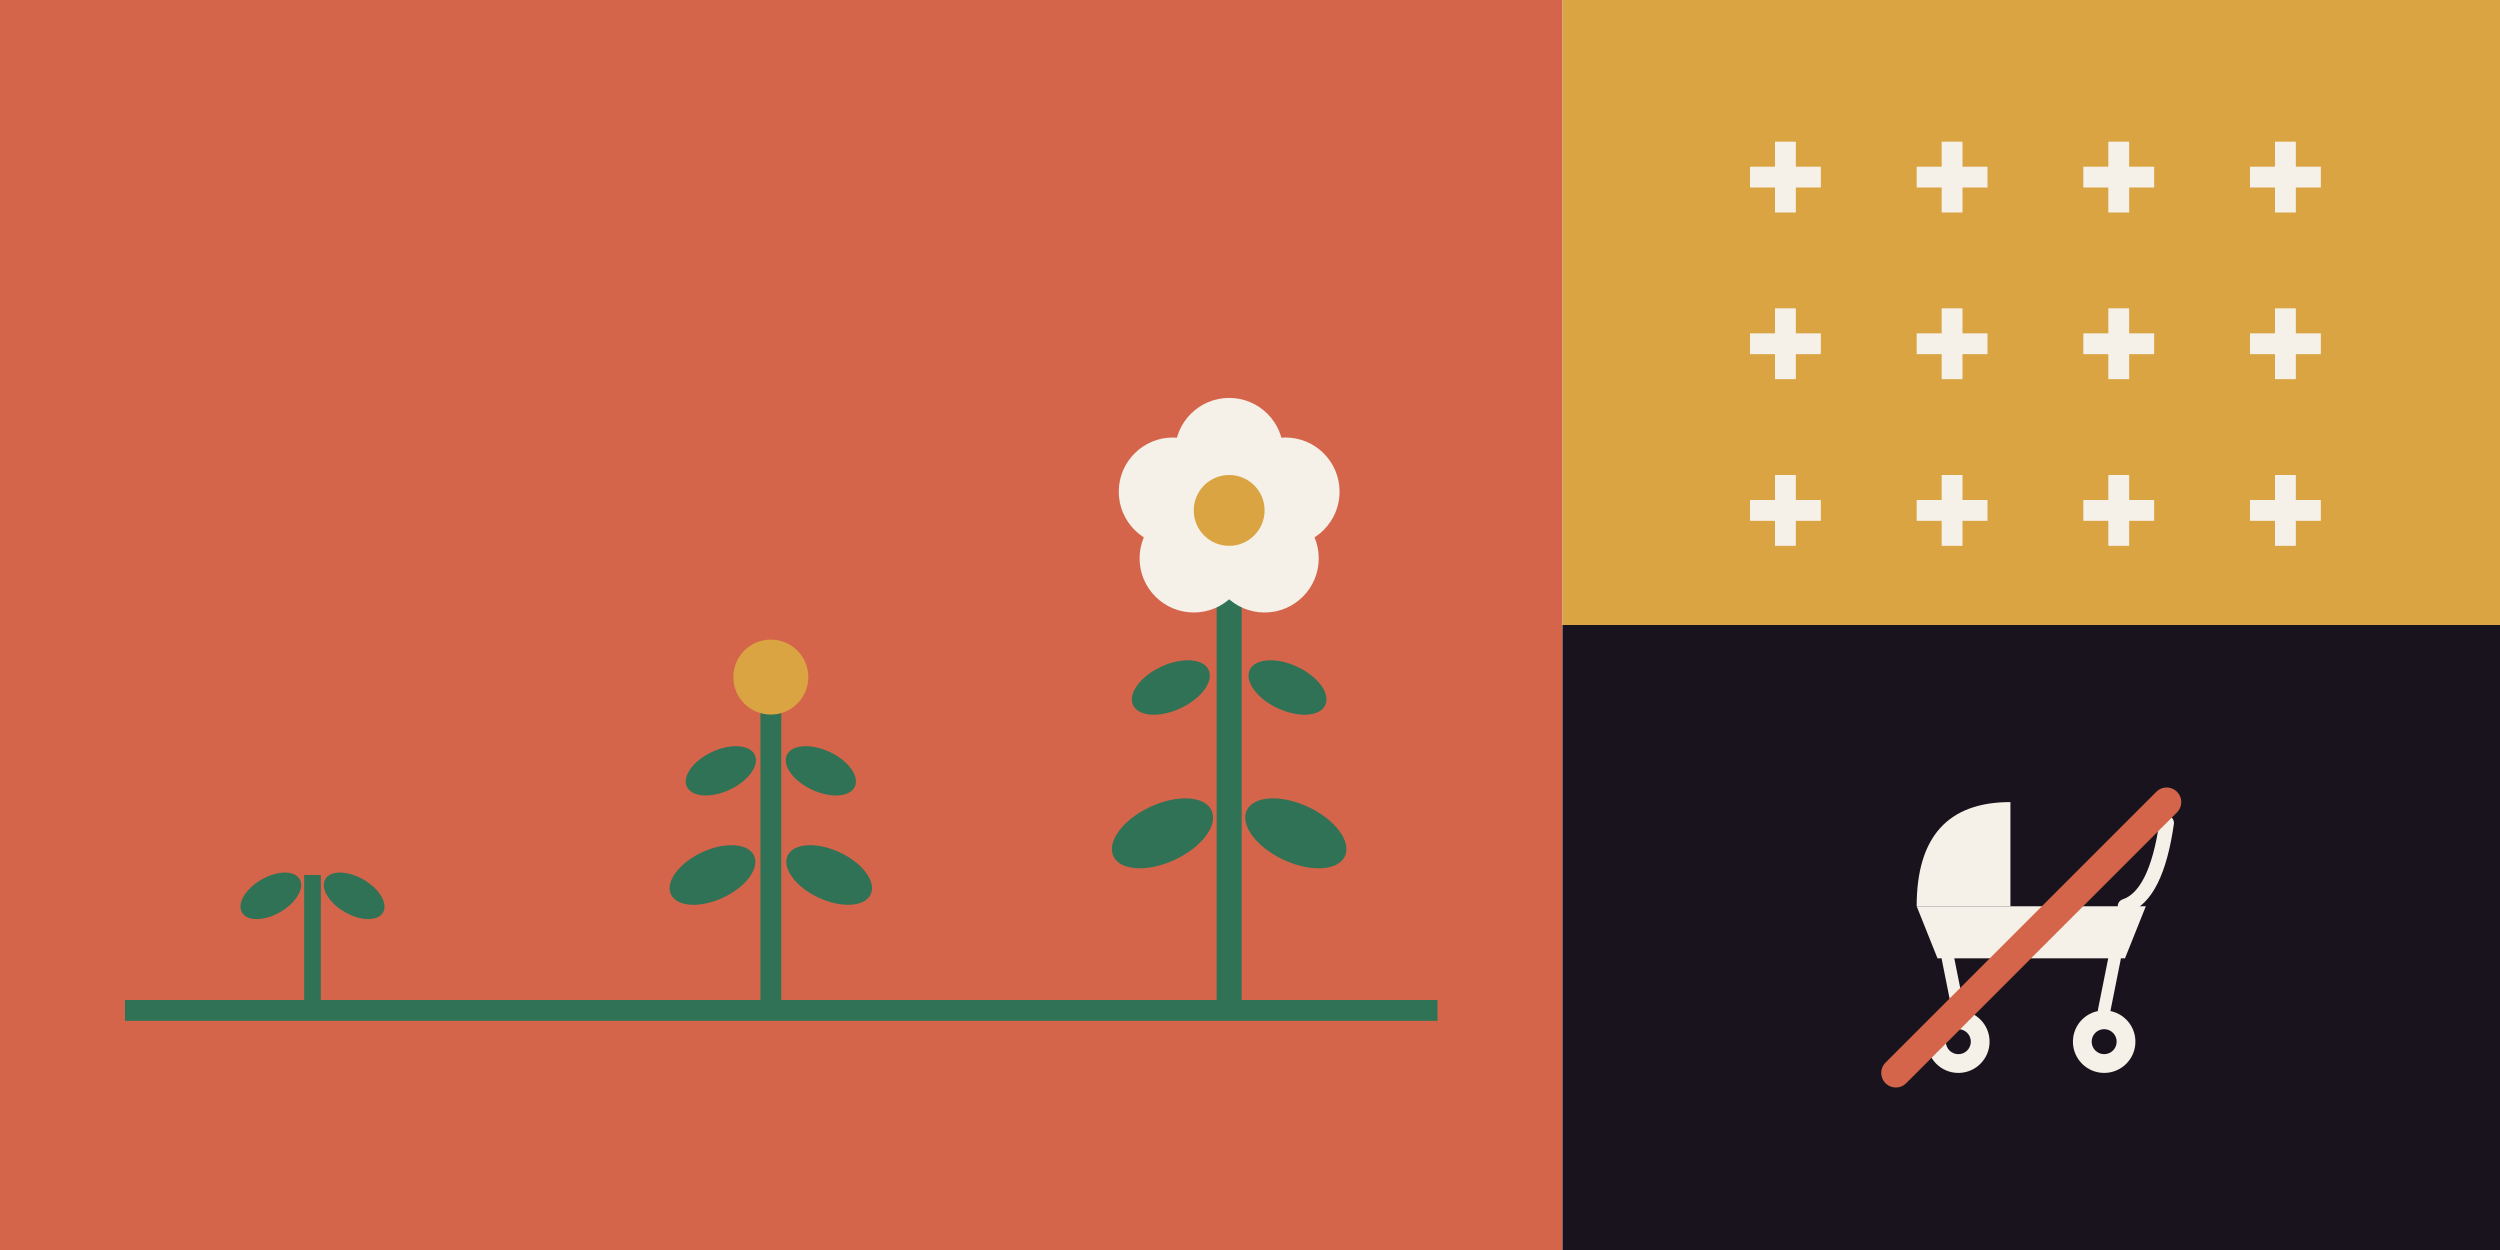
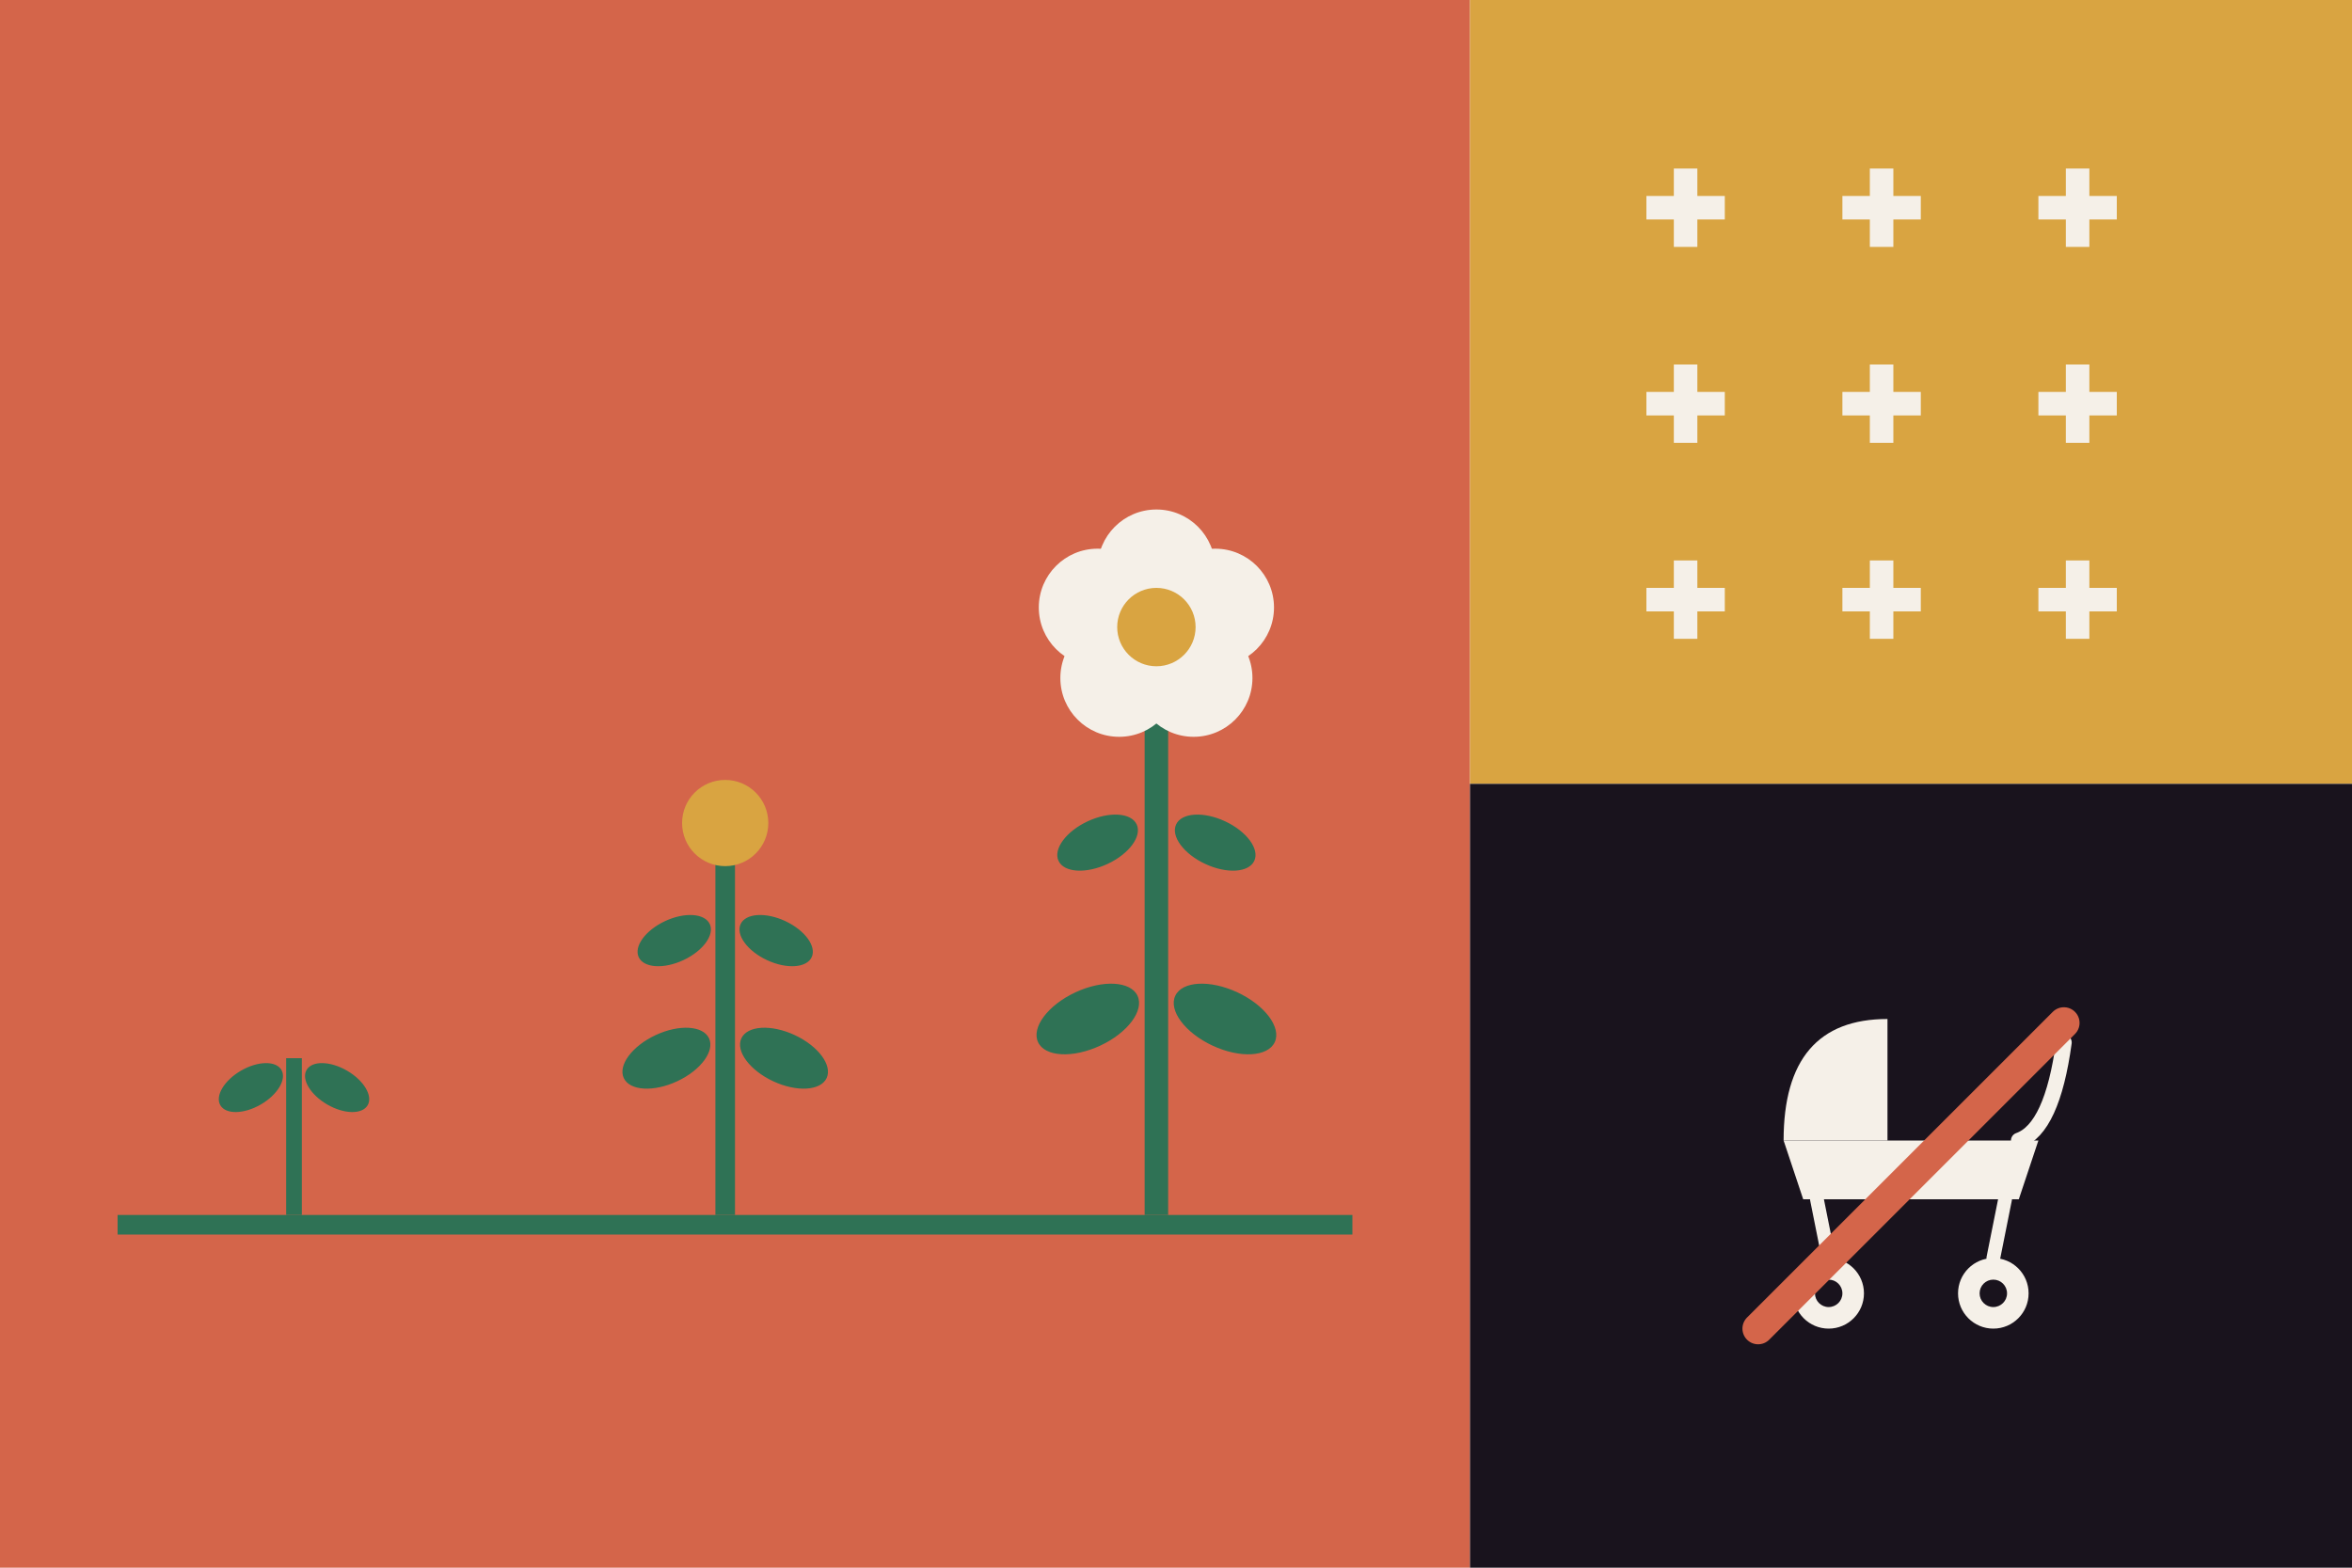
- <svg xmlns="http://www.w3.org/2000/svg" width="1200" height="600" viewBox="0 0 1200 600" fill="none">
-   <rect x="0" y="0" width="750" height="600" fill="#D4654A" />
-   <rect x="60" y="480" width="630" height="10" fill="#2F7255" />
-   <g transform="translate(150, 480)">
-     <rect x="-4" y="-60" width="8" height="60" fill="#2F7255" />
-     <ellipse cx="-20" cy="-50" rx="16" ry="9" fill="#2F7255" transform="rotate(-30 -20 -50)" />
-     <ellipse cx="20" cy="-50" rx="16" ry="9" fill="#2F7255" transform="rotate(30 20 -50)" />
+ <svg xmlns="http://www.w3.org/2000/svg" width="1200" height="800" viewBox="0 0 1200 800" fill="none">
+   <rect x="0" y="0" width="750" height="800" fill="#D4654A" />
+   <rect x="60" y="620" width="630" height="10" fill="#2F7255" />
+   <g transform="translate(150, 620)">
+     <rect x="-4" y="-80" width="8" height="80" fill="#2F7255" />
+     <ellipse cx="-22" cy="-65" rx="18" ry="10" fill="#2F7255" transform="rotate(-30 -22 -65)" />
+     <ellipse cx="22" cy="-65" rx="18" ry="10" fill="#2F7255" transform="rotate(30 22 -65)" />
  </g>
-   <g transform="translate(370, 480)">
-     <rect x="-5" y="-140" width="10" height="140" fill="#2F7255" />
-     <ellipse cx="-28" cy="-60" rx="22" ry="12" fill="#2F7255" transform="rotate(-25 -28 -60)" />
-     <ellipse cx="28" cy="-60" rx="22" ry="12" fill="#2F7255" transform="rotate(25 28 -60)" />
-     <ellipse cx="-24" cy="-110" rx="18" ry="10" fill="#2F7255" transform="rotate(-25 -24 -110)" />
-     <ellipse cx="24" cy="-110" rx="18" ry="10" fill="#2F7255" transform="rotate(25 24 -110)" />
-     <circle cx="0" cy="-155" r="18" fill="#D9A441" />
+   <g transform="translate(370, 620)">
+     <rect x="-5" y="-180" width="10" height="180" fill="#2F7255" />
+     <ellipse cx="-30" cy="-80" rx="24" ry="13" fill="#2F7255" transform="rotate(-25 -30 -80)" />
+     <ellipse cx="30" cy="-80" rx="24" ry="13" fill="#2F7255" transform="rotate(25 30 -80)" />
+     <ellipse cx="-26" cy="-140" rx="20" ry="11" fill="#2F7255" transform="rotate(-25 -26 -140)" />
+     <ellipse cx="26" cy="-140" rx="20" ry="11" fill="#2F7255" transform="rotate(25 26 -140)" />
+     <circle cx="0" cy="-200" r="22" fill="#D9A441" />
  </g>
-   <g transform="translate(590, 480)">
+   <g transform="translate(590, 620)">
    <g>
      <animateTransform attributeName="transform" type="rotate" values="-2,0,0;2,0,0;-2,0,0" dur="4s" repeatCount="indefinite" calcMode="spline" keySplines="0.4 0 0.6 1; 0.4 0 0.6 1" />
-       <rect x="-6" y="-200" width="12" height="200" fill="#2F7255" />
-       <ellipse cx="-32" cy="-80" rx="26" ry="14" fill="#2F7255" transform="rotate(-25 -32 -80)" />
-       <ellipse cx="32" cy="-80" rx="26" ry="14" fill="#2F7255" transform="rotate(25 32 -80)" />
-       <ellipse cx="-28" cy="-150" rx="20" ry="11" fill="#2F7255" transform="rotate(-25 -28 -150)" />
-       <ellipse cx="28" cy="-150" rx="20" ry="11" fill="#2F7255" transform="rotate(25 28 -150)" />
-       <g transform="translate(0, -235)">
-         <circle cx="0" cy="-28" r="26" fill="#F5F0E8" />
-         <circle cx="27" cy="-9" r="26" fill="#F5F0E8" />
-         <circle cx="17" cy="23" r="26" fill="#F5F0E8" />
-         <circle cx="-17" cy="23" r="26" fill="#F5F0E8" />
-         <circle cx="-27" cy="-9" r="26" fill="#F5F0E8" />
-         <circle cx="0" cy="0" r="17" fill="#D9A441" />
+       <rect x="-6" y="-260" width="12" height="260" fill="#2F7255" />
+       <ellipse cx="-35" cy="-100" rx="28" ry="15" fill="#2F7255" transform="rotate(-25 -35 -100)" />
+       <ellipse cx="35" cy="-100" rx="28" ry="15" fill="#2F7255" transform="rotate(25 35 -100)" />
+       <ellipse cx="-30" cy="-190" rx="22" ry="12" fill="#2F7255" transform="rotate(-25 -30 -190)" />
+       <ellipse cx="30" cy="-190" rx="22" ry="12" fill="#2F7255" transform="rotate(25 30 -190)" />
+       <g transform="translate(0, -300)">
+         <circle cx="0" cy="-30" r="30" fill="#F5F0E8" />
+         <circle cx="30" cy="-10" r="30" fill="#F5F0E8" />
+         <circle cx="19" cy="26" r="30" fill="#F5F0E8" />
+         <circle cx="-19" cy="26" r="30" fill="#F5F0E8" />
+         <circle cx="-30" cy="-10" r="30" fill="#F5F0E8" />
+         <circle cx="0" cy="0" r="20" fill="#D9A441" />
      </g>
    </g>
  </g>
-   <rect x="750" y="0" width="450" height="300" fill="#D9A441" />
+   <rect x="750" y="0" width="450" height="400" fill="#D9A441" />
  <g fill="#F5F0E8">
-     <path d="M840 80 h12 v-12 h10 v12 h12 v10 h-12 v12 h-10 v-12 h-12 z" />
-     <path d="M920 80 h12 v-12 h10 v12 h12 v10 h-12 v12 h-10 v-12 h-12 z" />
-     <path d="M1000 80 h12 v-12 h10 v12 h12 v10 h-12 v12 h-10 v-12 h-12 z" />
-     <path d="M1080 80 h12 v-12 h10 v12 h12 v10 h-12 v12 h-10 v-12 h-12 z" />
-     <path d="M840 160 h12 v-12 h10 v12 h12 v10 h-12 v12 h-10 v-12 h-12 z" />
-     <path d="M920 160 h12 v-12 h10 v12 h12 v10 h-12 v12 h-10 v-12 h-12 z" />
-     <path d="M1000 160 h12 v-12 h10 v12 h12 v10 h-12 v12 h-10 v-12 h-12 z" />
-     <path d="M1080 160 h12 v-12 h10 v12 h12 v10 h-12 v12 h-10 v-12 h-12 z" />
-     <path d="M840 240 h12 v-12 h10 v12 h12 v10 h-12 v12 h-10 v-12 h-12 z" />
-     <path d="M920 240 h12 v-12 h10 v12 h12 v10 h-12 v12 h-10 v-12 h-12 z" />
-     <path d="M1000 240 h12 v-12 h10 v12 h12 v10 h-12 v12 h-10 v-12 h-12 z" />
-     <path d="M1080 240 h12 v-12 h10 v12 h12 v10 h-12 v12 h-10 v-12 h-12 z" />
+     <path d="M840 100 h14 v-14 h12 v14 h14 v12 h-14 v14 h-12 v-14 h-14 z" />
+     <path d="M940 100 h14 v-14 h12 v14 h14 v12 h-14 v14 h-12 v-14 h-14 z" />
+     <path d="M1040 100 h14 v-14 h12 v14 h14 v12 h-14 v14 h-12 v-14 h-14 z" />
+     <path d="M840 200 h14 v-14 h12 v14 h14 v12 h-14 v14 h-12 v-14 h-14 z" />
+     <path d="M940 200 h14 v-14 h12 v14 h14 v12 h-14 v14 h-12 v-14 h-14 z" />
+     <path d="M1040 200 h14 v-14 h12 v14 h14 v12 h-14 v14 h-12 v-14 h-14 z" />
+     <path d="M840 300 h14 v-14 h12 v14 h14 v12 h-14 v14 h-12 v-14 h-14 z" />
+     <path d="M940 300 h14 v-14 h12 v14 h14 v12 h-14 v14 h-12 v-14 h-14 z" />
+     <path d="M1040 300 h14 v-14 h12 v14 h14 v12 h-14 v14 h-12 v-14 h-14 z" />
  </g>
-   <rect x="750" y="300" width="450" height="300" fill="#19131D" />
-   <g transform="translate(975, 450)">
-     <path d="M-45 10 L-55 -15 L55 -15 L45 10 Z" fill="#F5F0E8" />
-     <path d="M-55 -15 Q-55 -65 -10 -65 L-10 -15 Z" fill="#F5F0E8" />
-     <line x1="-40" y1="10" x2="-35" y2="35" stroke="#F5F0E8" stroke-width="6" stroke-linecap="round" />
-     <line x1="40" y1="10" x2="35" y2="35" stroke="#F5F0E8" stroke-width="6" stroke-linecap="round" />
-     <circle cx="-35" cy="50" r="15" fill="#F5F0E8" />
-     <circle cx="35" cy="50" r="15" fill="#F5F0E8" />
-     <circle cx="-35" cy="50" r="6" fill="#19131D" />
-     <circle cx="35" cy="50" r="6" fill="#19131D" />
-     <path d="M45 -15 Q60 -20 65 -55" stroke="#F5F0E8" stroke-width="7" fill="none" stroke-linecap="round" />
-     <line x1="-65" y1="65" x2="65" y2="-65" stroke="#D4654A" stroke-width="14" stroke-linecap="round" />
+   <rect x="750" y="400" width="450" height="400" fill="#19131D" />
+   <g transform="translate(975, 600)">
+     <path d="M-55 12 L-65 -18 L65 -18 L55 12 Z" fill="#F5F0E8" />
+     <path d="M-65 -18 Q-65 -80 -12 -80 L-12 -18 Z" fill="#F5F0E8" />
+     <line x1="-48" y1="12" x2="-42" y2="42" stroke="#F5F0E8" stroke-width="7" stroke-linecap="round" />
+     <line x1="48" y1="12" x2="42" y2="42" stroke="#F5F0E8" stroke-width="7" stroke-linecap="round" />
+     <circle cx="-42" cy="60" r="18" fill="#F5F0E8" />
+     <circle cx="42" cy="60" r="18" fill="#F5F0E8" />
+     <circle cx="-42" cy="60" r="7" fill="#19131D" />
+     <circle cx="42" cy="60" r="7" fill="#19131D" />
+     <path d="M55 -18 Q72 -24 78 -68" stroke="#F5F0E8" stroke-width="8" fill="none" stroke-linecap="round" />
+     <line x1="-78" y1="78" x2="78" y2="-78" stroke="#D4654A" stroke-width="16" stroke-linecap="round" />
  </g>
</svg>
